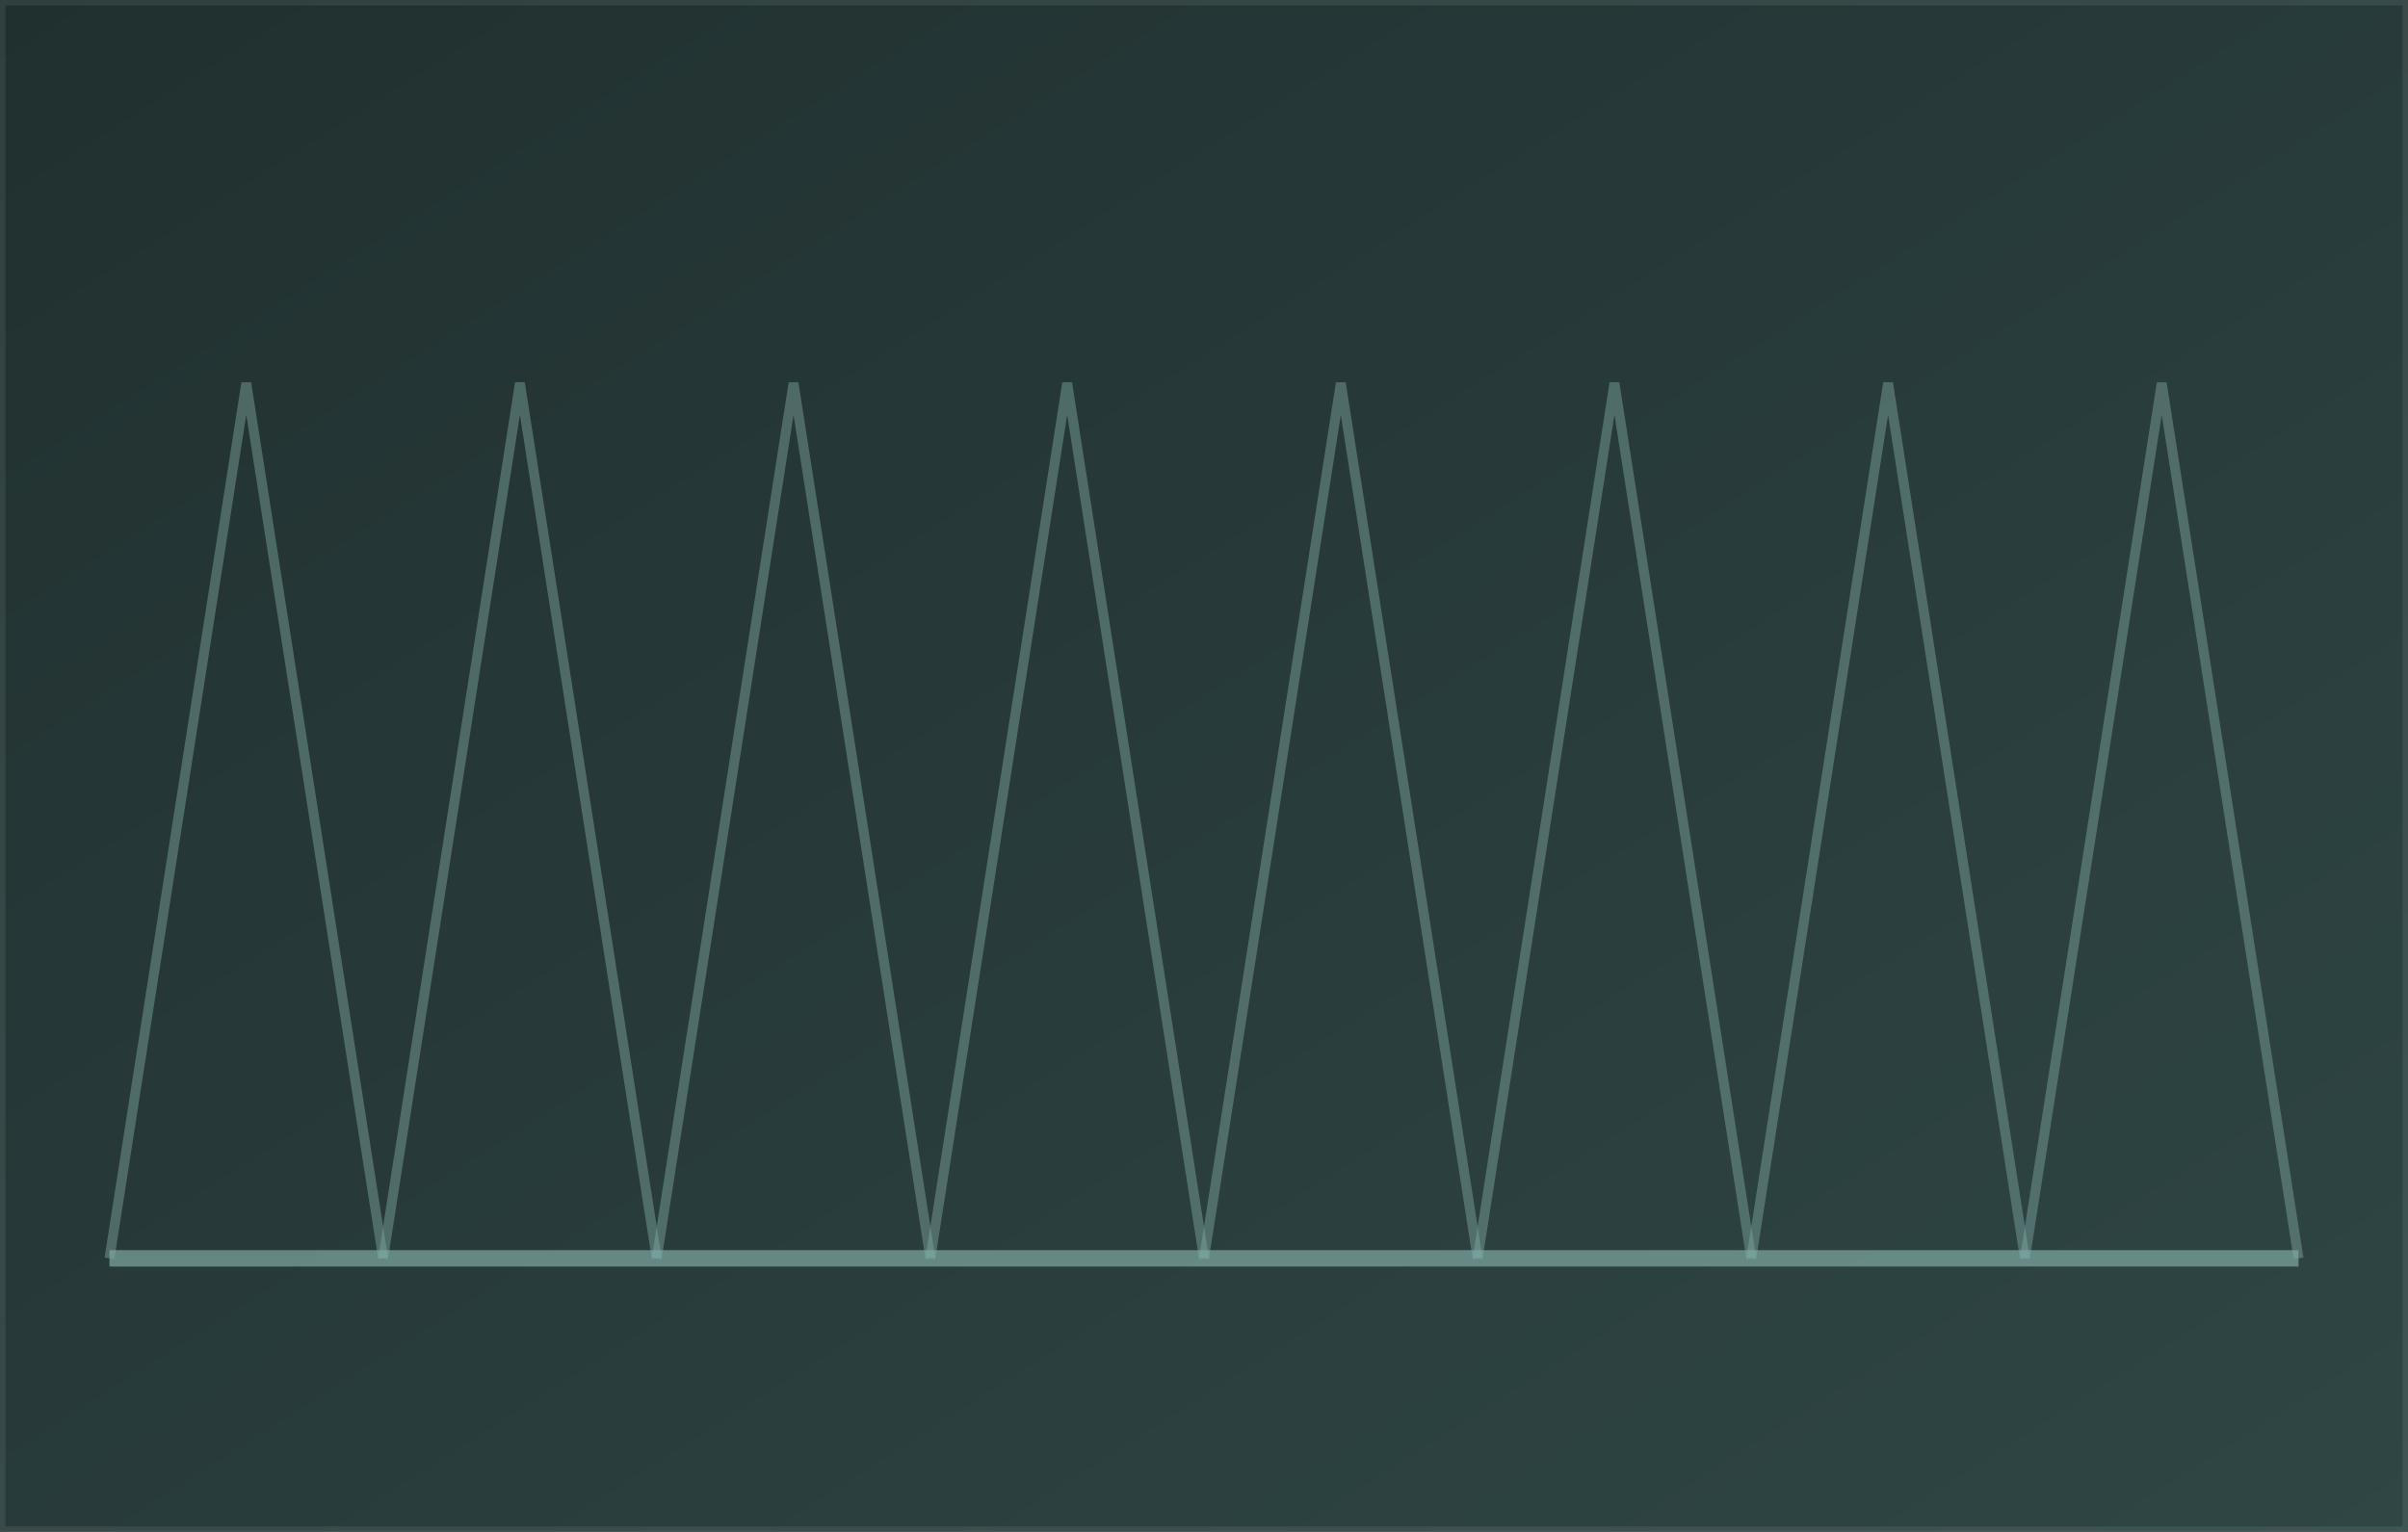
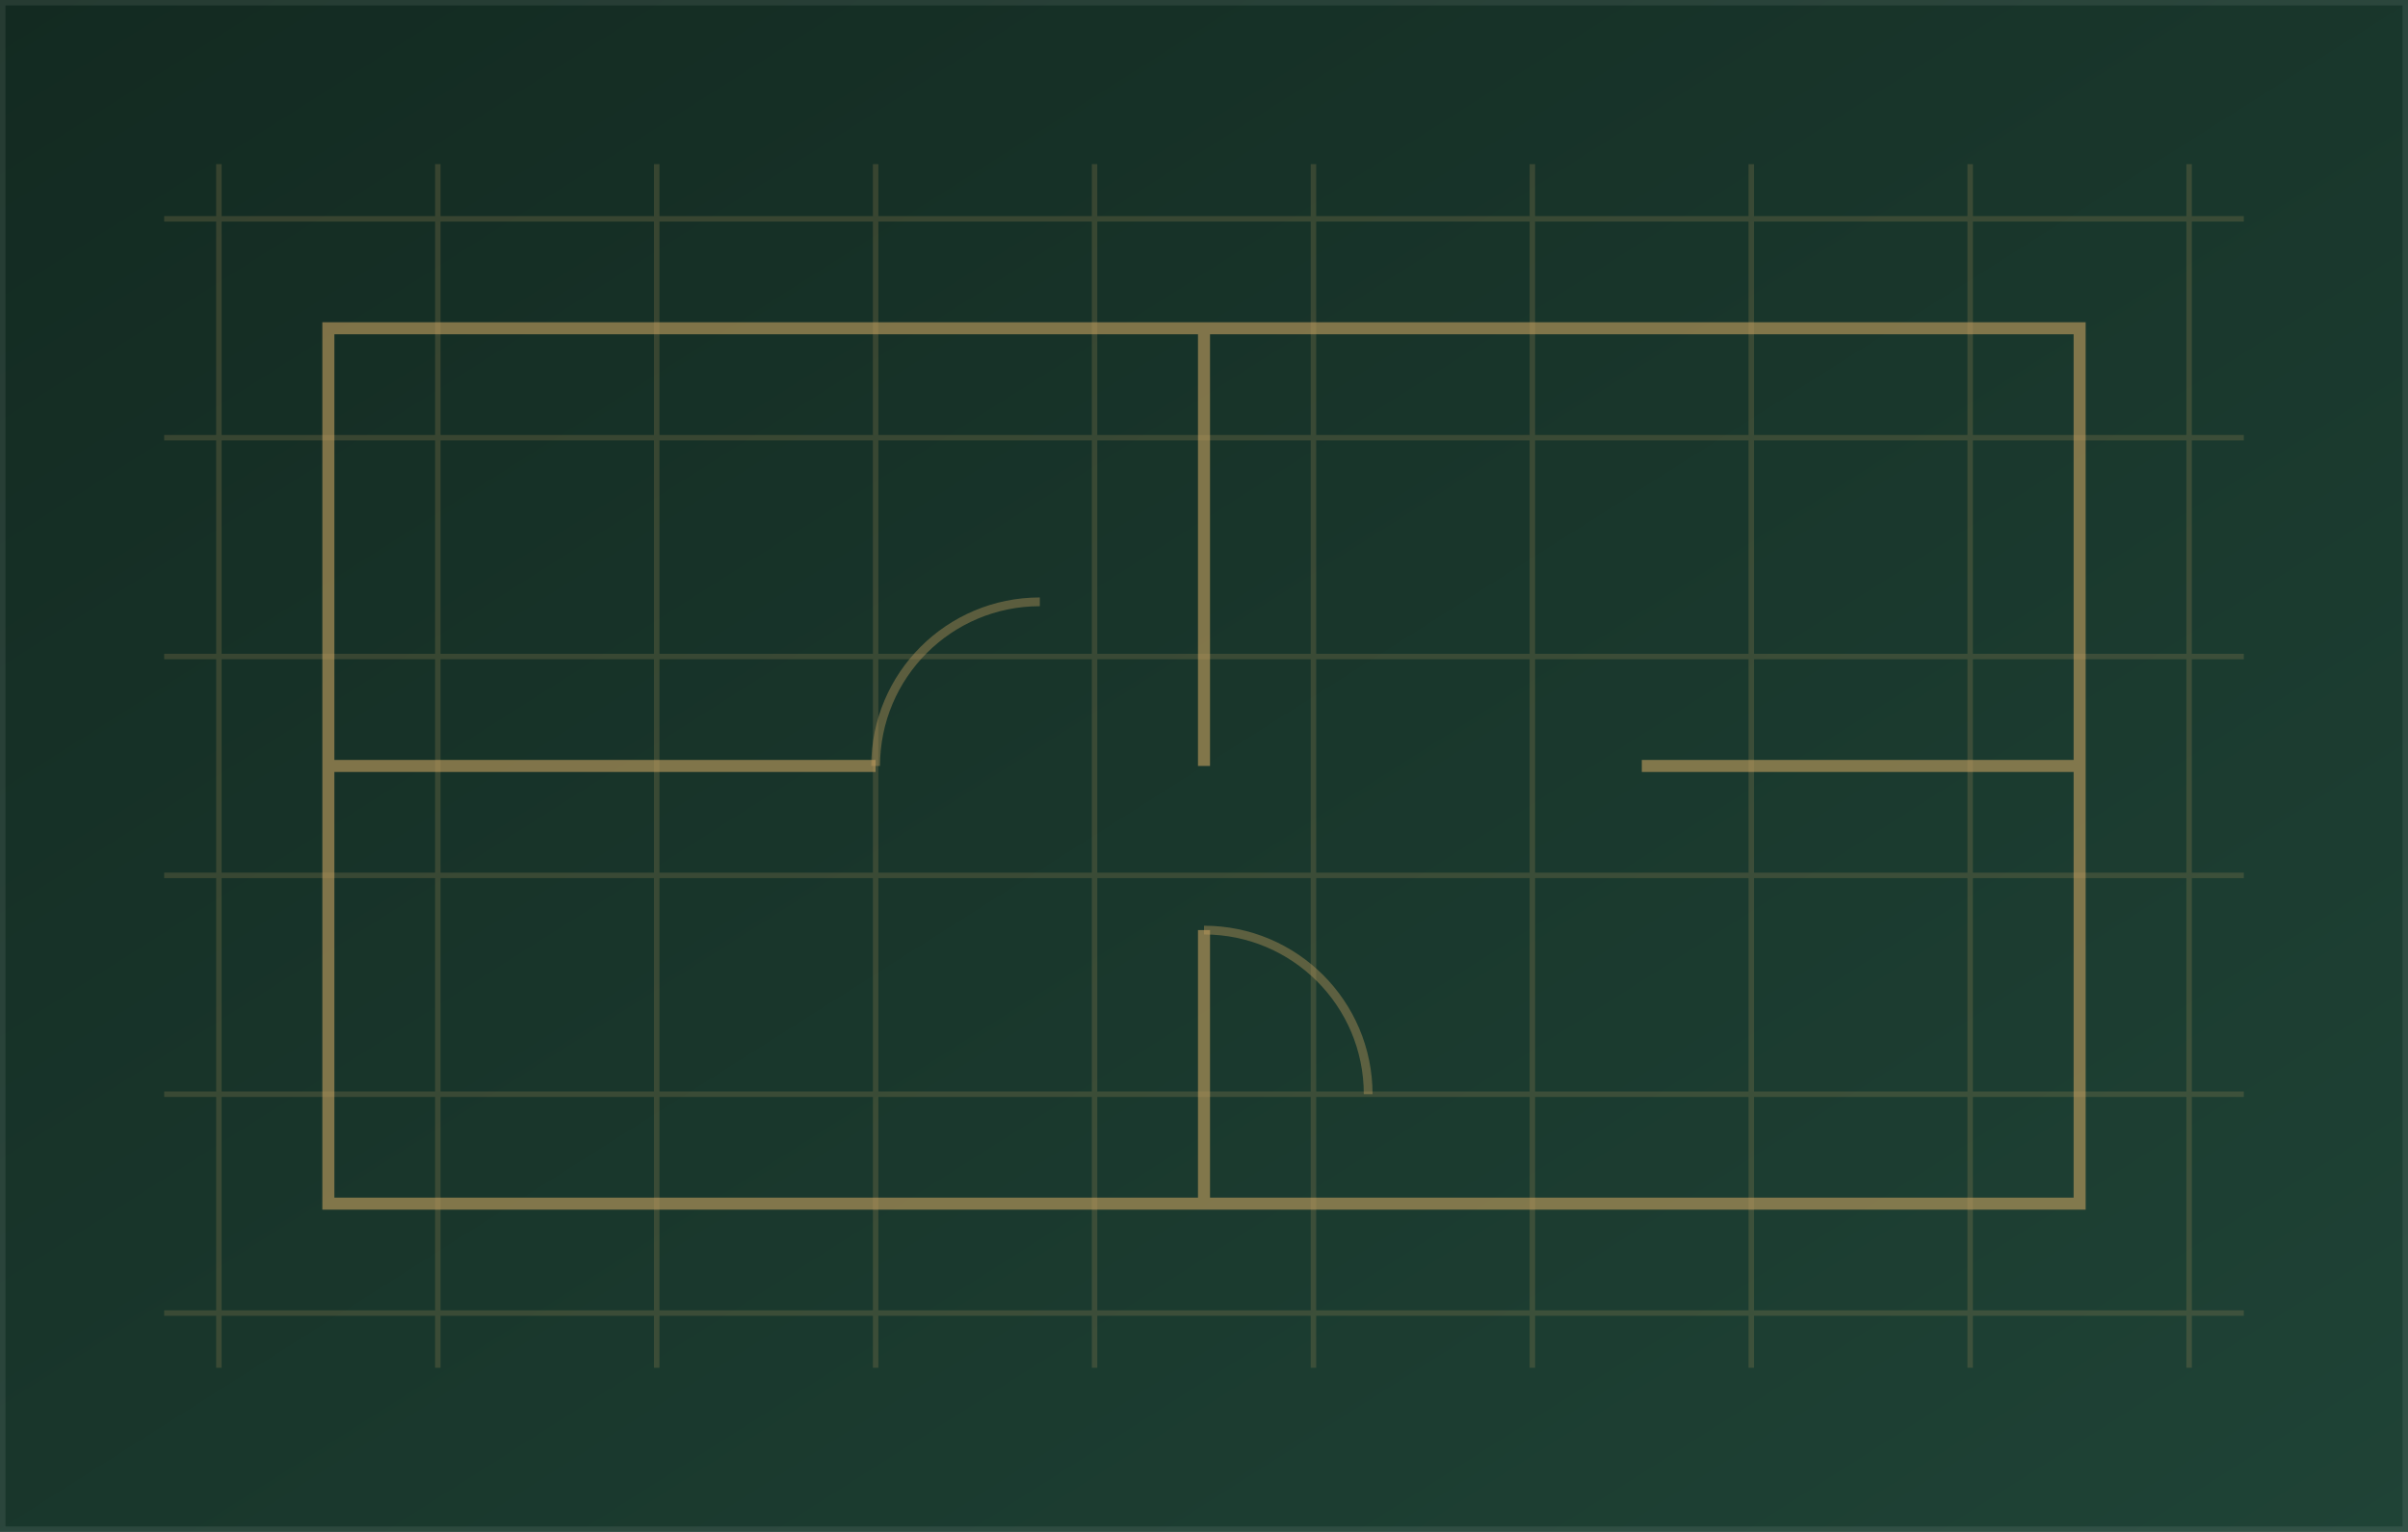
<svg xmlns="http://www.w3.org/2000/svg" viewBox="0 0 440 280" role="img" aria-label="Industrial Design" preserveAspectRatio="xMidYMid slice">
  <defs>
    <linearGradient id="g" x1="0" y1="0" x2="1" y2="1">
-       <stop offset="0%" stop-color="#20302F" />
-       <stop offset="100%" stop-color="#2F4645" />
+       <stop offset="0%" stop-color="#132A21" />
+       <stop offset="100%" stop-color="#1F4336" />
    </linearGradient>
+     <clipPath id="c">
+       <rect width="440" height="280" />
+     </clipPath>
  </defs>
  <rect width="440" height="280" fill="url(#g)" />
-   <g>
-     <path d="M20 230 L45 70 L70 230" stroke="#7FA8A2" stroke-width="1.8" fill="none" opacity=".45" />
-     <path d="M70 230 L95 70 L120 230" stroke="#7FA8A2" stroke-width="1.8" fill="none" opacity=".45" />
-     <path d="M120 230 L145 70 L170 230" stroke="#7FA8A2" stroke-width="1.8" fill="none" opacity=".45" />
-     <path d="M170 230 L195 70 L220 230" stroke="#7FA8A2" stroke-width="1.8" fill="none" opacity=".45" />
-     <path d="M220 230 L245 70 L270 230" stroke="#7FA8A2" stroke-width="1.8" fill="none" opacity=".45" />
-     <path d="M270 230 L295 70 L320 230" stroke="#7FA8A2" stroke-width="1.8" fill="none" opacity=".45" />
-     <path d="M320 230 L345 70 L370 230" stroke="#7FA8A2" stroke-width="1.8" fill="none" opacity=".45" />
-     <path d="M370 230 L395 70 L420 230" stroke="#7FA8A2" stroke-width="1.8" fill="none" opacity=".45" />
-     <path d="M20 230 H420" stroke="#7FA8A2" stroke-width="3" opacity=".7" />
+   <g clip-path="url(#c)">
+     <g stroke="#C09C5D" fill="none" stroke-width="2.2" opacity=".62">
+       <path d="M60 60 H380 V220 H60 Z" />
+       <path d="M220 60 V140" />
+       <path d="M220 170 V220" />
+       <path d="M60 140 H160" />
+       <path d="M300 140 H380" />
+     </g>
+     <g stroke="#C09C5D" fill="none" stroke-width="1.6" opacity=".4">
+       <path d="M160 140 a30 30 0 0 1 30 -30" />
+       <path d="M220 170 a30 30 0 0 1 30 30" />
+     </g>
+     <g stroke="#C09C5D" stroke-width="1" opacity=".2">
+       <path d="M40 30 V250" />
+       <path d="M80 30 V250" />
+       <path d="M120 30 V250" />
+       <path d="M160 30 V250" />
+       <path d="M200 30 V250" />
+       <path d="M240 30 V250" />
+       <path d="M280 30 V250" />
+       <path d="M320 30 V250" />
+       <path d="M360 30 V250" />
+       <path d="M400 30 V250" />
+       <path d="M30 40 H410" />
+       <path d="M30 80 H410" />
+       <path d="M30 120 H410" />
+       <path d="M30 160 H410" />
+       <path d="M30 200 H410" />
+       <path d="M30 240 H410" />
+     </g>
  </g>
-   <rect width="440" height="280" fill="none" stroke="rgba(255,255,255,.08)" stroke-width="2" />
+   <rect width="440" height="280" fill="none" stroke="#FFFFFF" stroke-opacity=".08" stroke-width="2" />
</svg>
